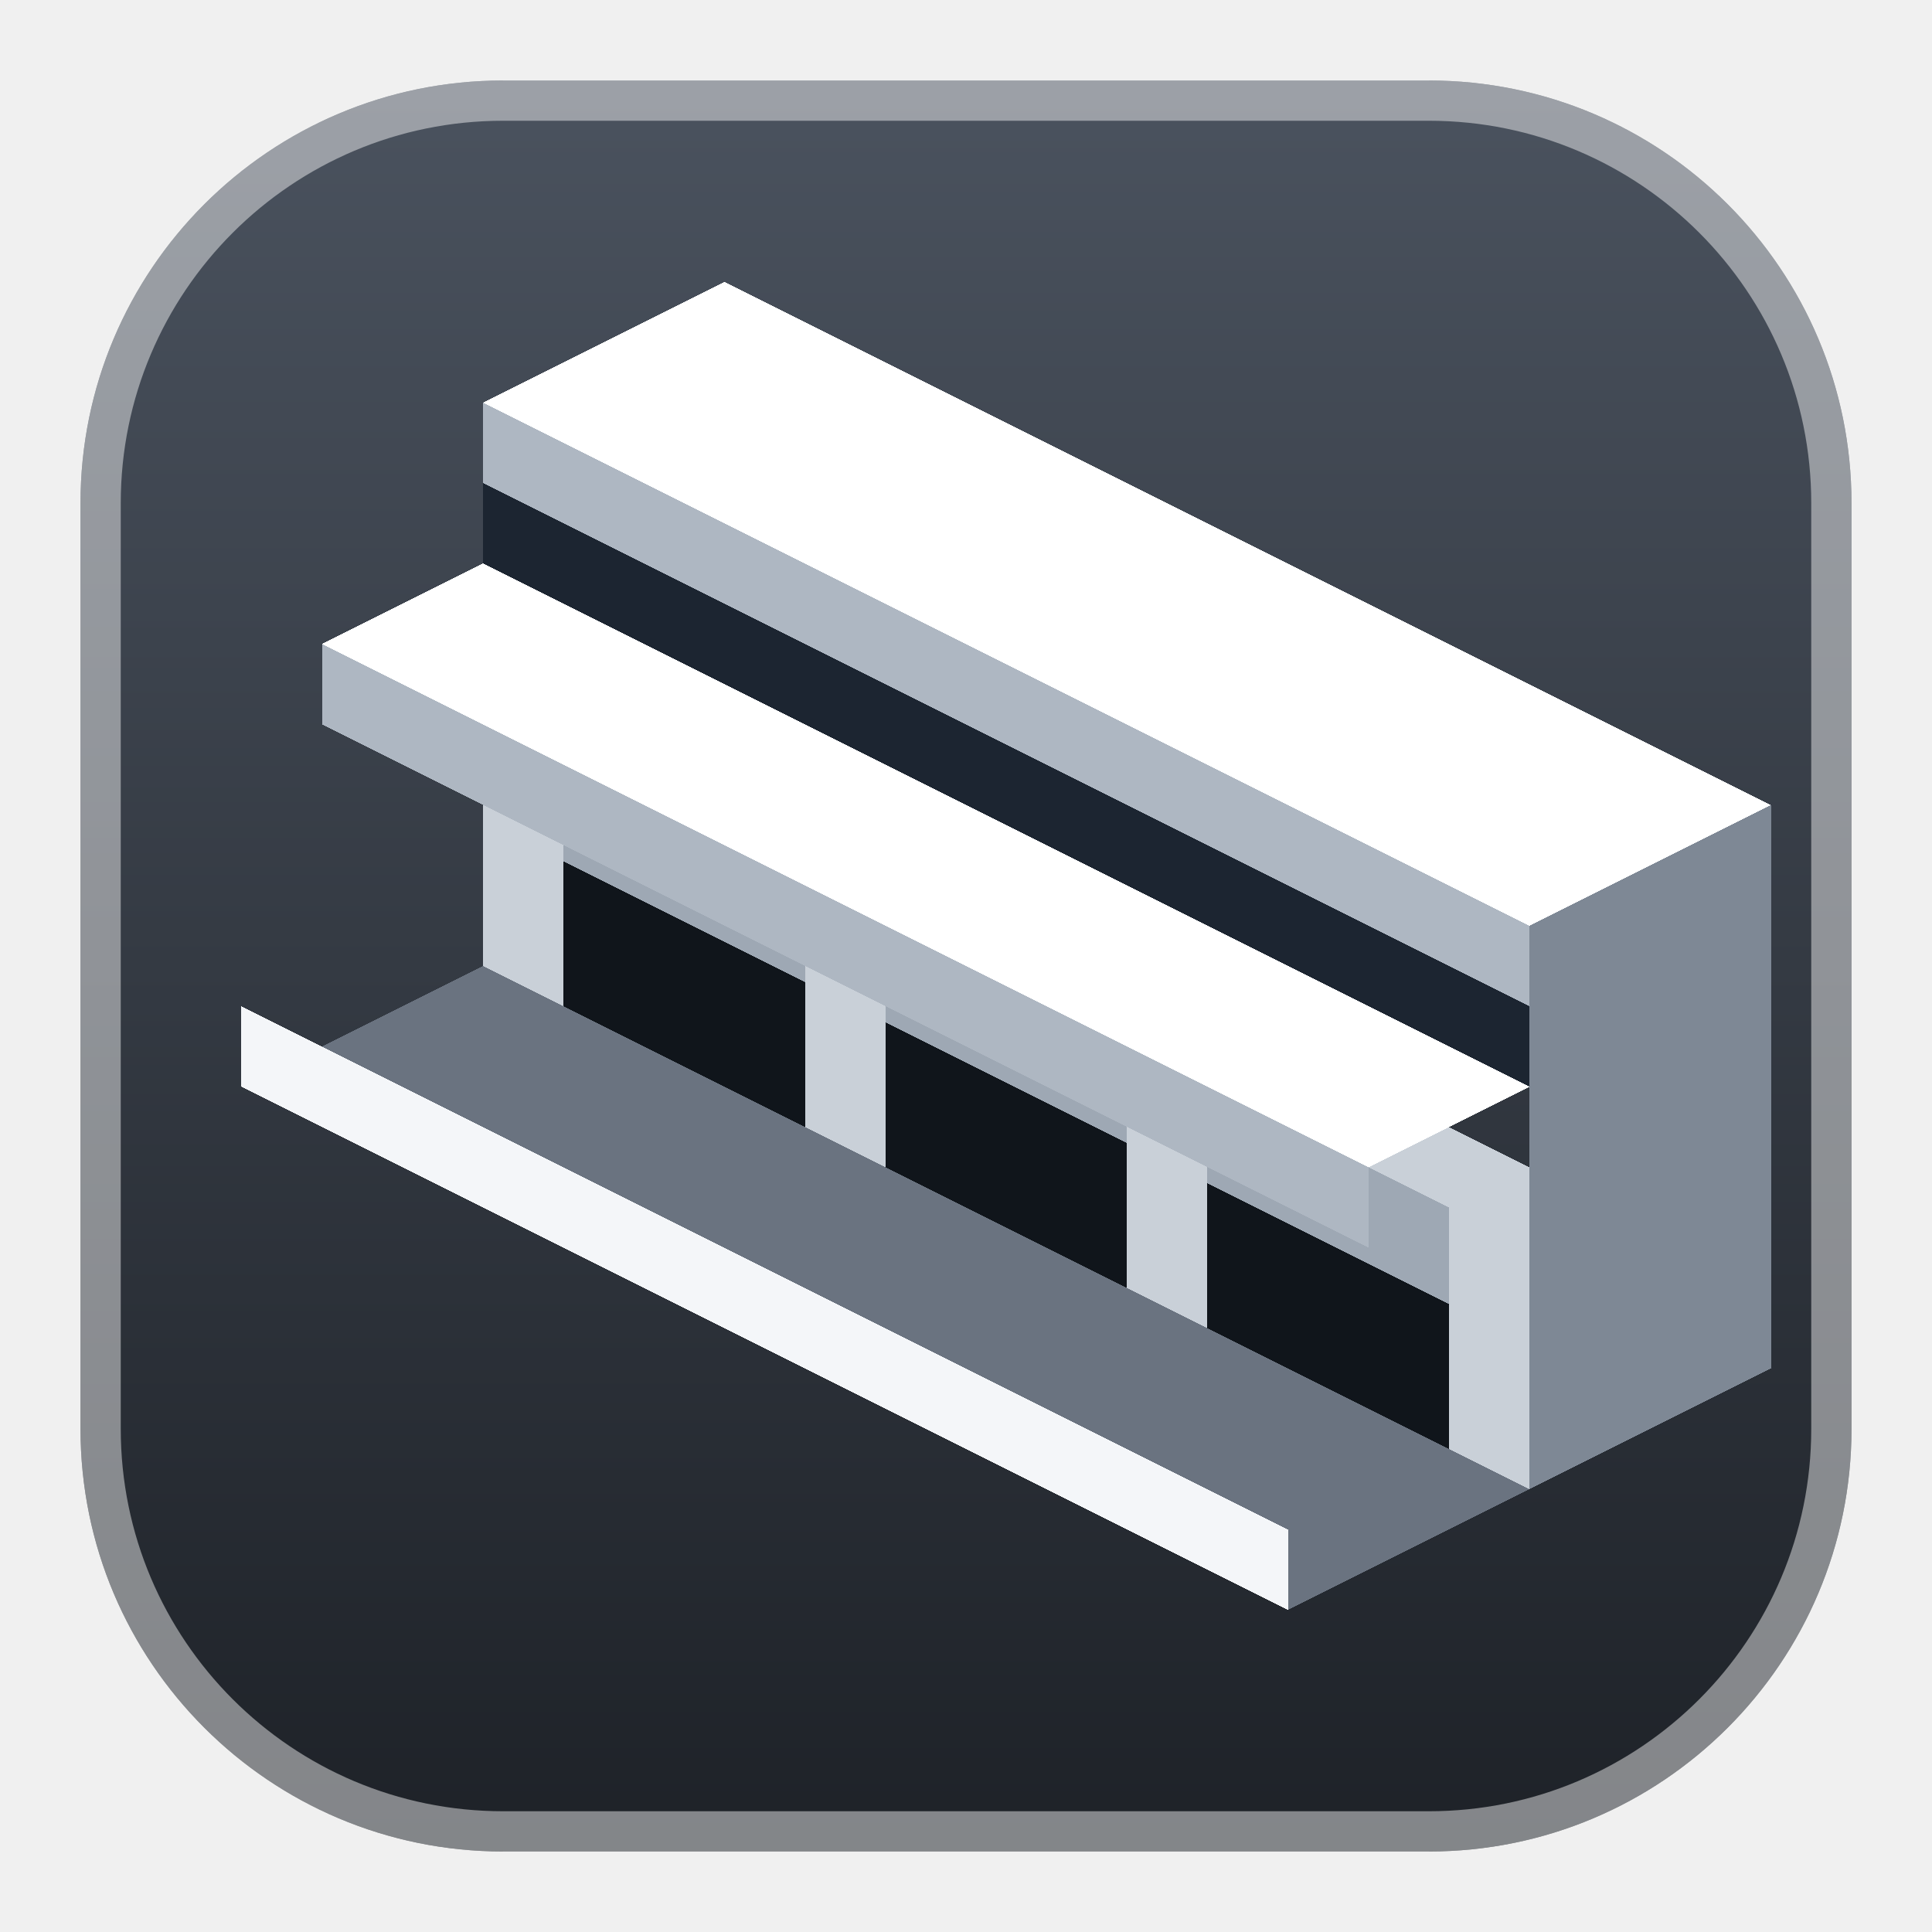
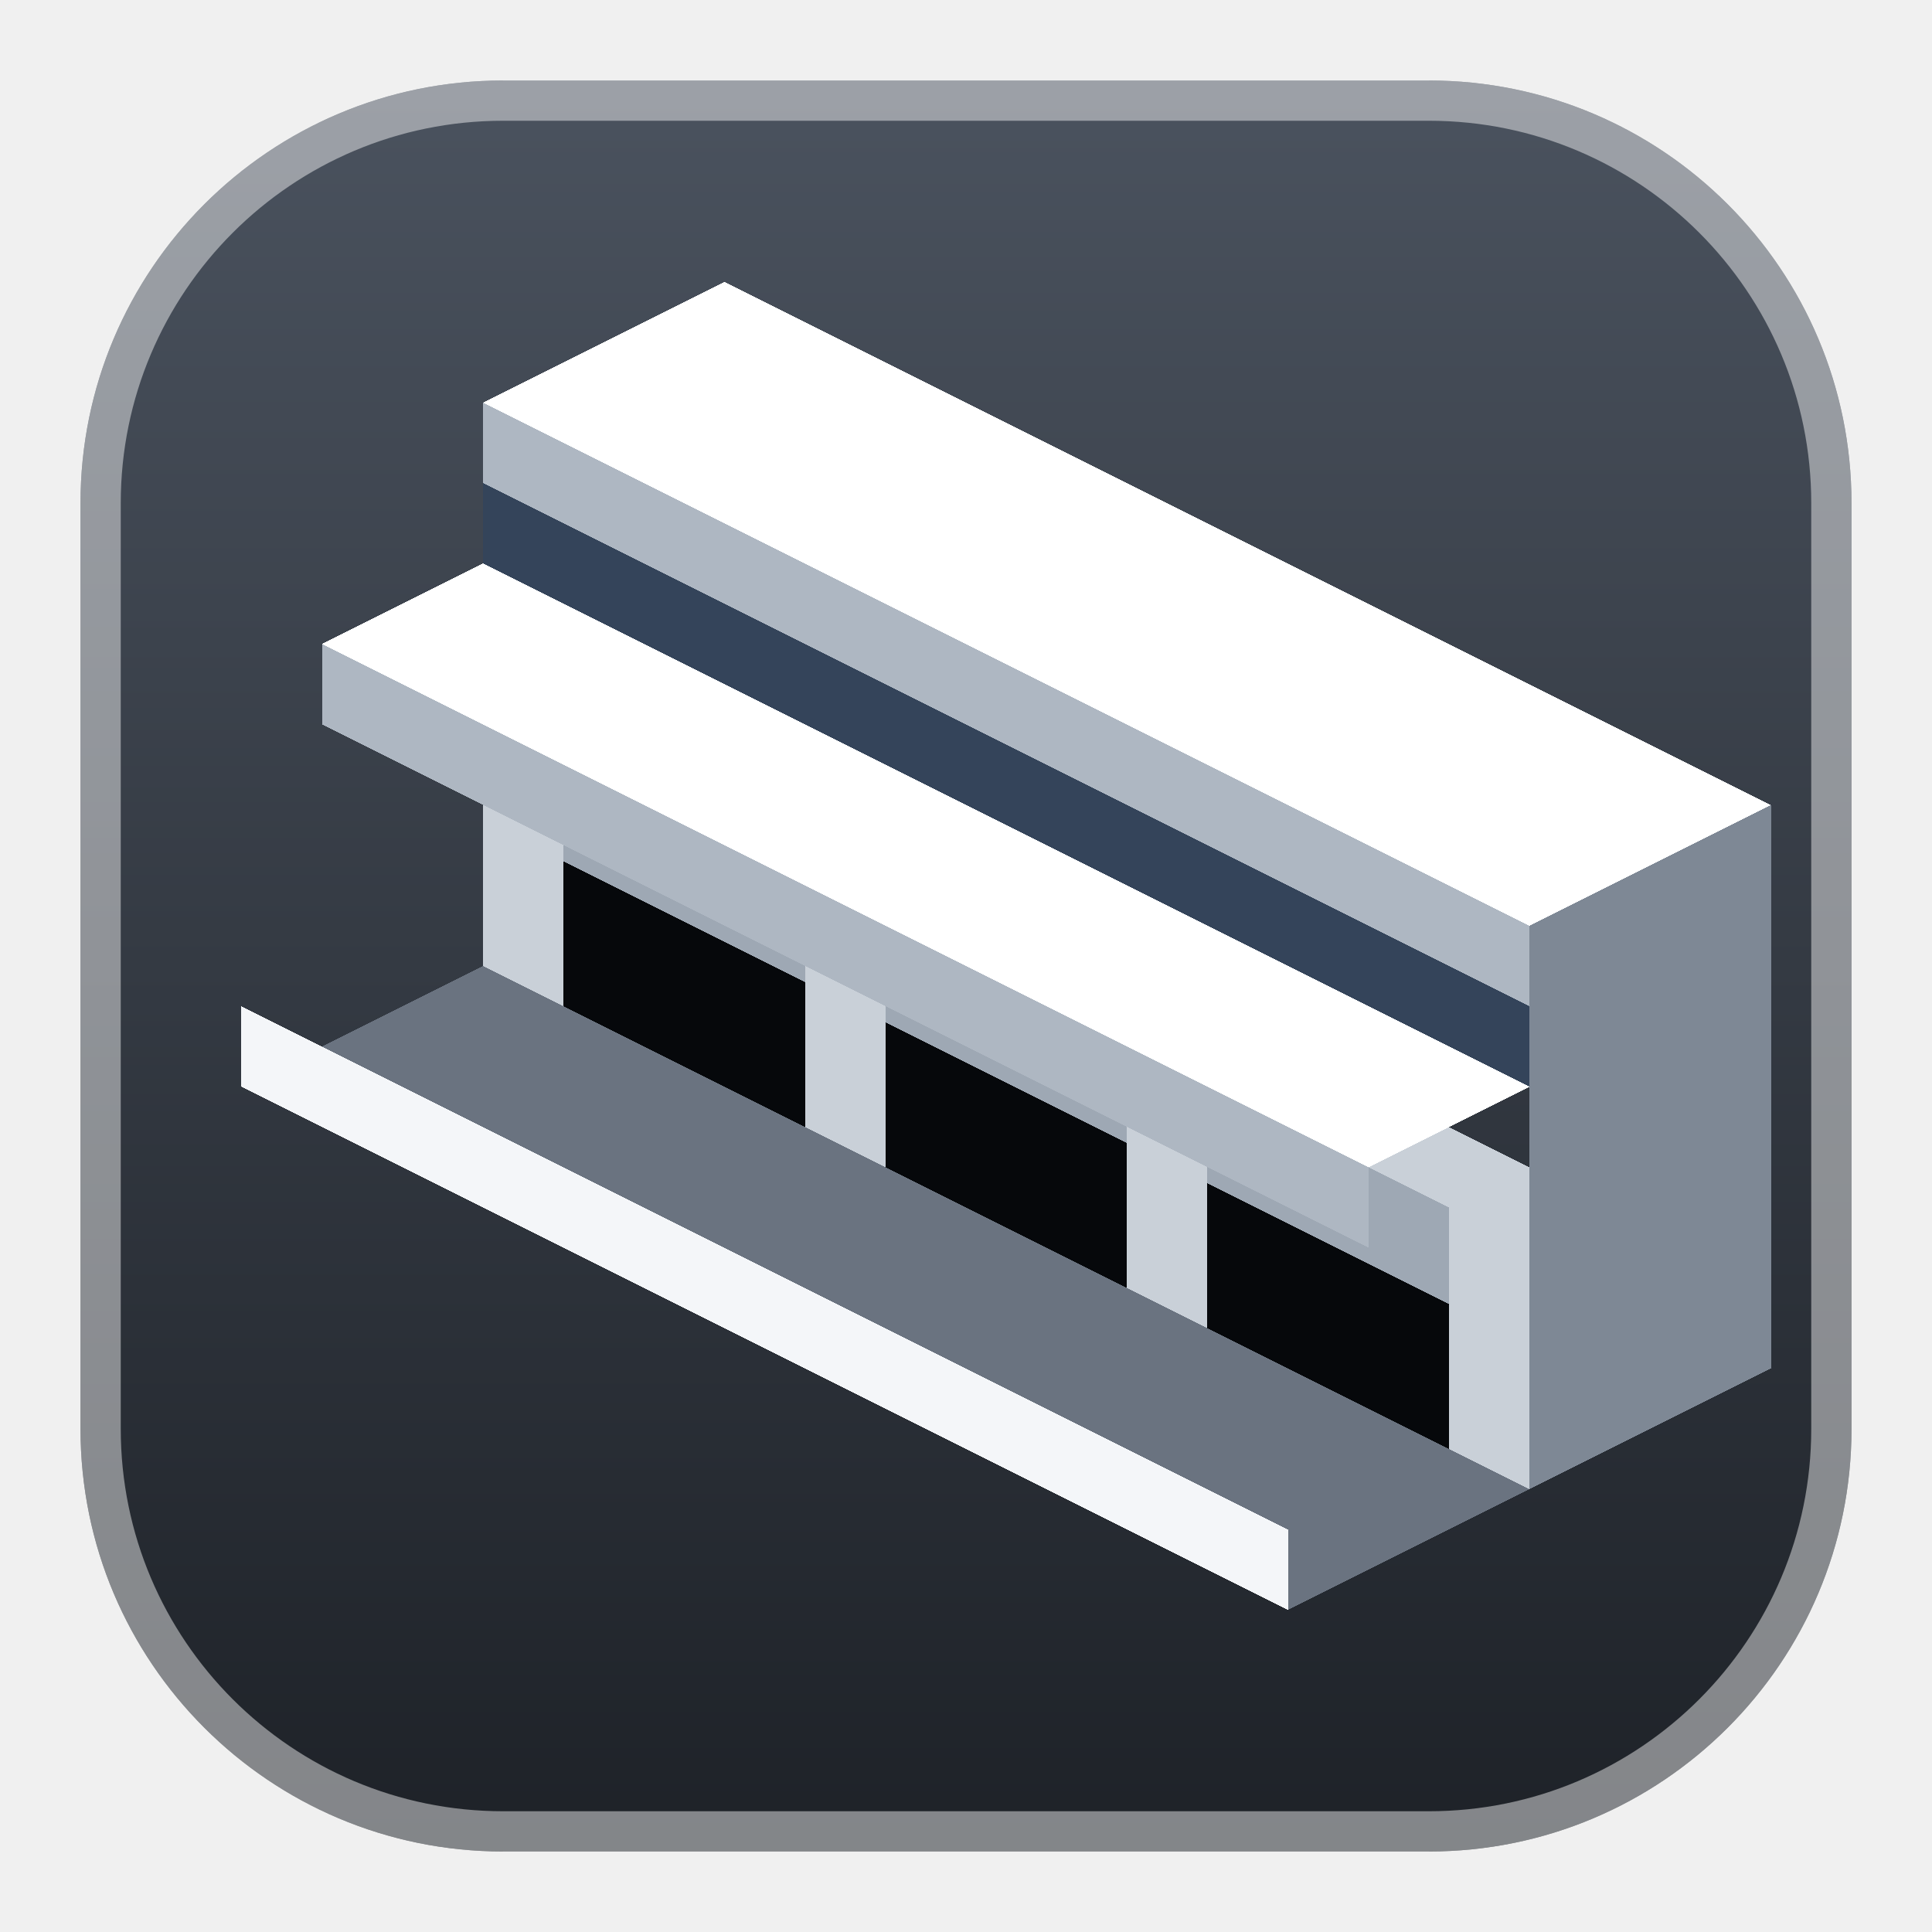
<svg xmlns="http://www.w3.org/2000/svg" width="24" height="24" viewBox="0 0 24 24">
  <defs>
-     <linearGradient id="k4bg" x1="0" y1="0" x2="0" y2="1">
+     <linearGradient id="k5bg" x1="0" y1="0" x2="0" y2="1">
      <stop offset="0" stop-color="#4A525E" />
      <stop offset="1" stop-color="#1E2228" />
    </linearGradient>
  </defs>
-   <path d="M6.25 1H17.75A5.25 5.25 0 0 1 23 6.25V17.75A5.25 5.25 0 0 1 17.75 23H6.25A5.25 5.25 0 0 1 1 17.75V6.25A5.25 5.25 0 0 1 6.25 1Z" fill="url(#k4bg)" />
+   <path d="M6.25 1H17.75A5.25 5.25 0 0 1 23 6.25V17.75A5.25 5.25 0 0 1 17.75 23H6.25A5.25 5.25 0 0 1 1 17.75V6.25A5.25 5.25 0 0 1 6.25 1Z" fill="url(#k5bg)" />
  <path d="M6.25 1.25H17.75A5 5 0 0 1 22.75 6.25V17.75A5 5 0 0 1 17.75 22.75H6.25A5 5 0 0 1 1.25 17.75V6.25A5 5 0 0 1 6.25 1.25Z" fill="none" stroke="#FFFFFF" stroke-opacity="0.45" stroke-width="0.5" />
  <path d="M3 13.5L16 20L19 18.5L6 12Z" fill="#6A7380" shape-rendering="crispEdges" />
  <path d="M3 13.5L16 20L16 19L3 12.5Z" fill="#F4F6F9" shape-rendering="crispEdges" />
  <path d="M6 12L19 18.5L19 14.5L6 8Z" fill="#C9D0D8" shape-rendering="crispEdges" />
-   <path d="M7 12.5L10 14L10 11L7 9.5ZM11 14.5L14 16L14 13L11 11.5ZM15 16.5L18 18L18 15L15 13.5Z" fill="#10151B" shape-rendering="crispEdges" />
+   <path d="M7 12.5L10 14L10 11L7 9.5ZM11 14.5L14 16L14 13L11 11.5ZM15 16.5L18 18L18 15L15 13.5Z" fill="#06080B" shape-rendering="crispEdges" />
  <path d="M7 10.7L10 12.2L10 11L7 9.5ZM11 12.7L14 14.2L14 13L11 11.5ZM15 14.7L18 16.2L18 15L15 13.5Z" fill="#9EA8B4" shape-rendering="crispEdges" />
-   <path d="M6 7L19 13.5L19 12.5L6 6Z" fill="#1C2531" shape-rendering="crispEdges" />
+   <path d="M6 7L19 13.5L19 12.5L6 6Z" fill="#34445A" shape-rendering="crispEdges" />
  <path d="M19 18.5L22 17L22 10L19 11.5Z" fill="#7E8895" shape-rendering="crispEdges" />
  <path d="M4 8L17 14.5L19 13.5L6 7Z" fill="#FFFFFF" shape-rendering="crispEdges" />
  <path d="M4 9L17 15.5L17 14.5L4 8Z" fill="#AEB7C2" shape-rendering="crispEdges" />
  <path d="M6 6L19 12.5L19 11.5L6 5Z" fill="#AEB7C2" shape-rendering="crispEdges" />
  <path d="M6 5L19 11.5L22 10L9 3.5Z" fill="#FFFFFF" shape-rendering="crispEdges" />
</svg>
